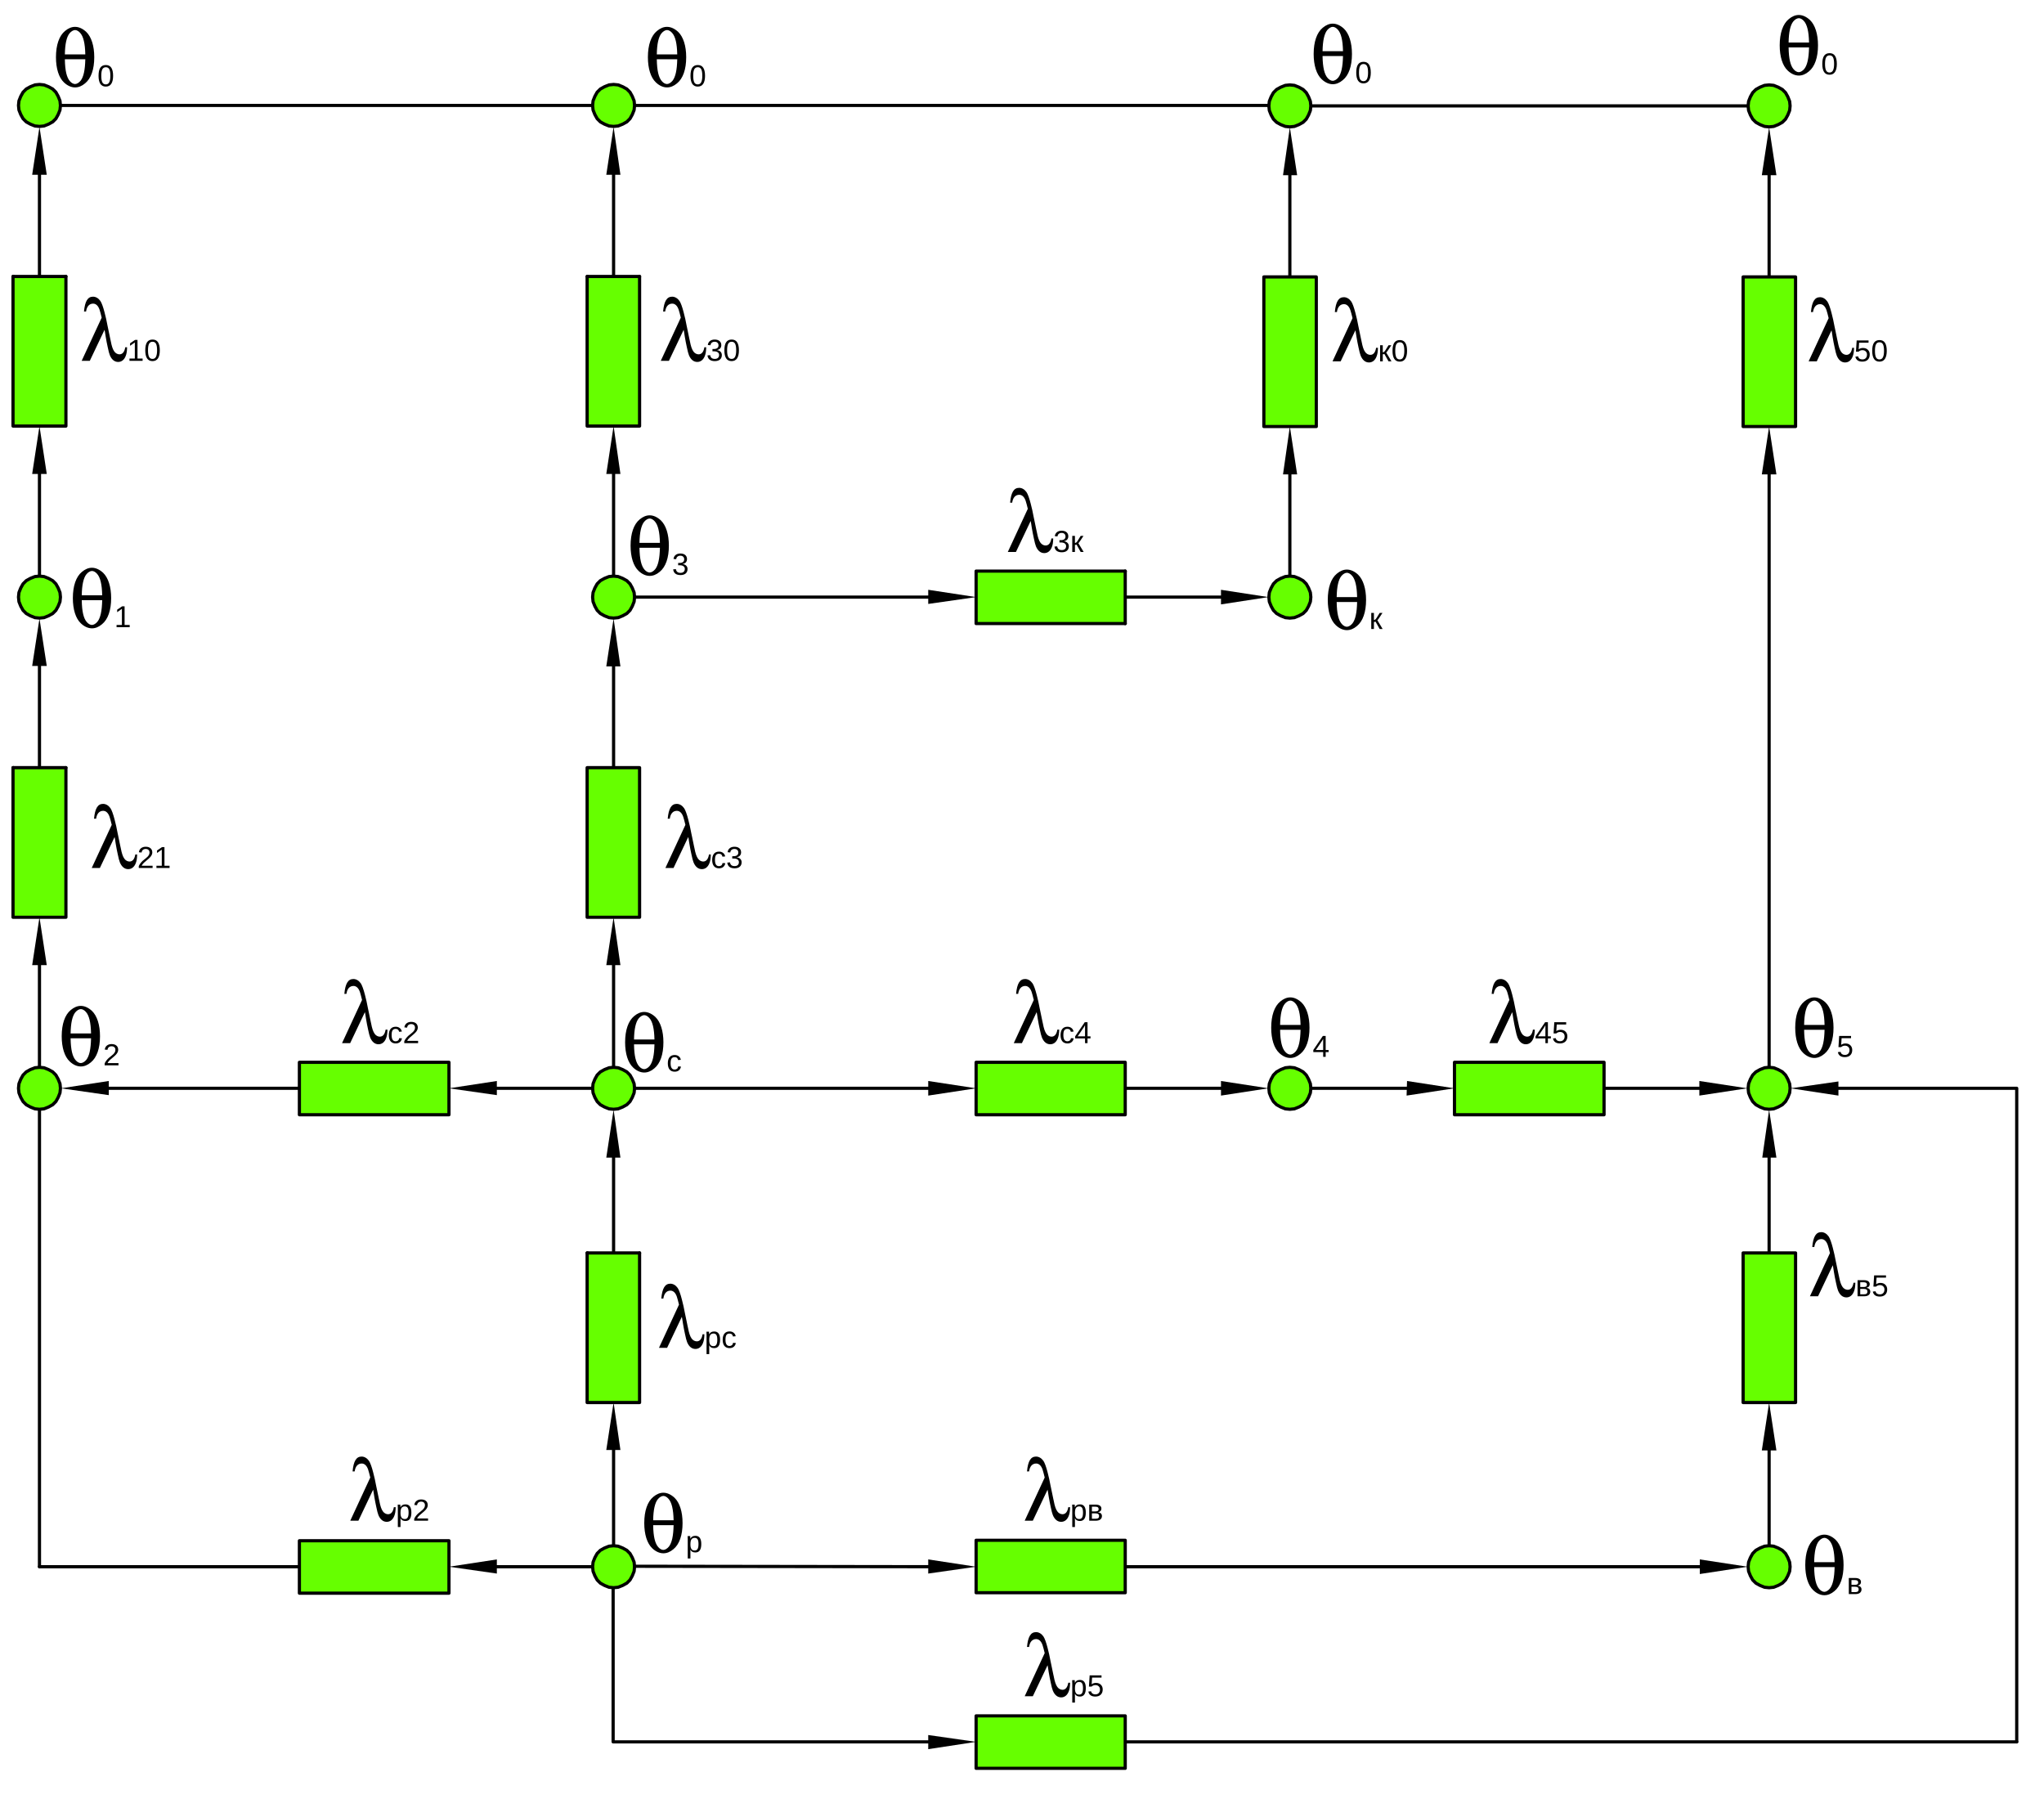
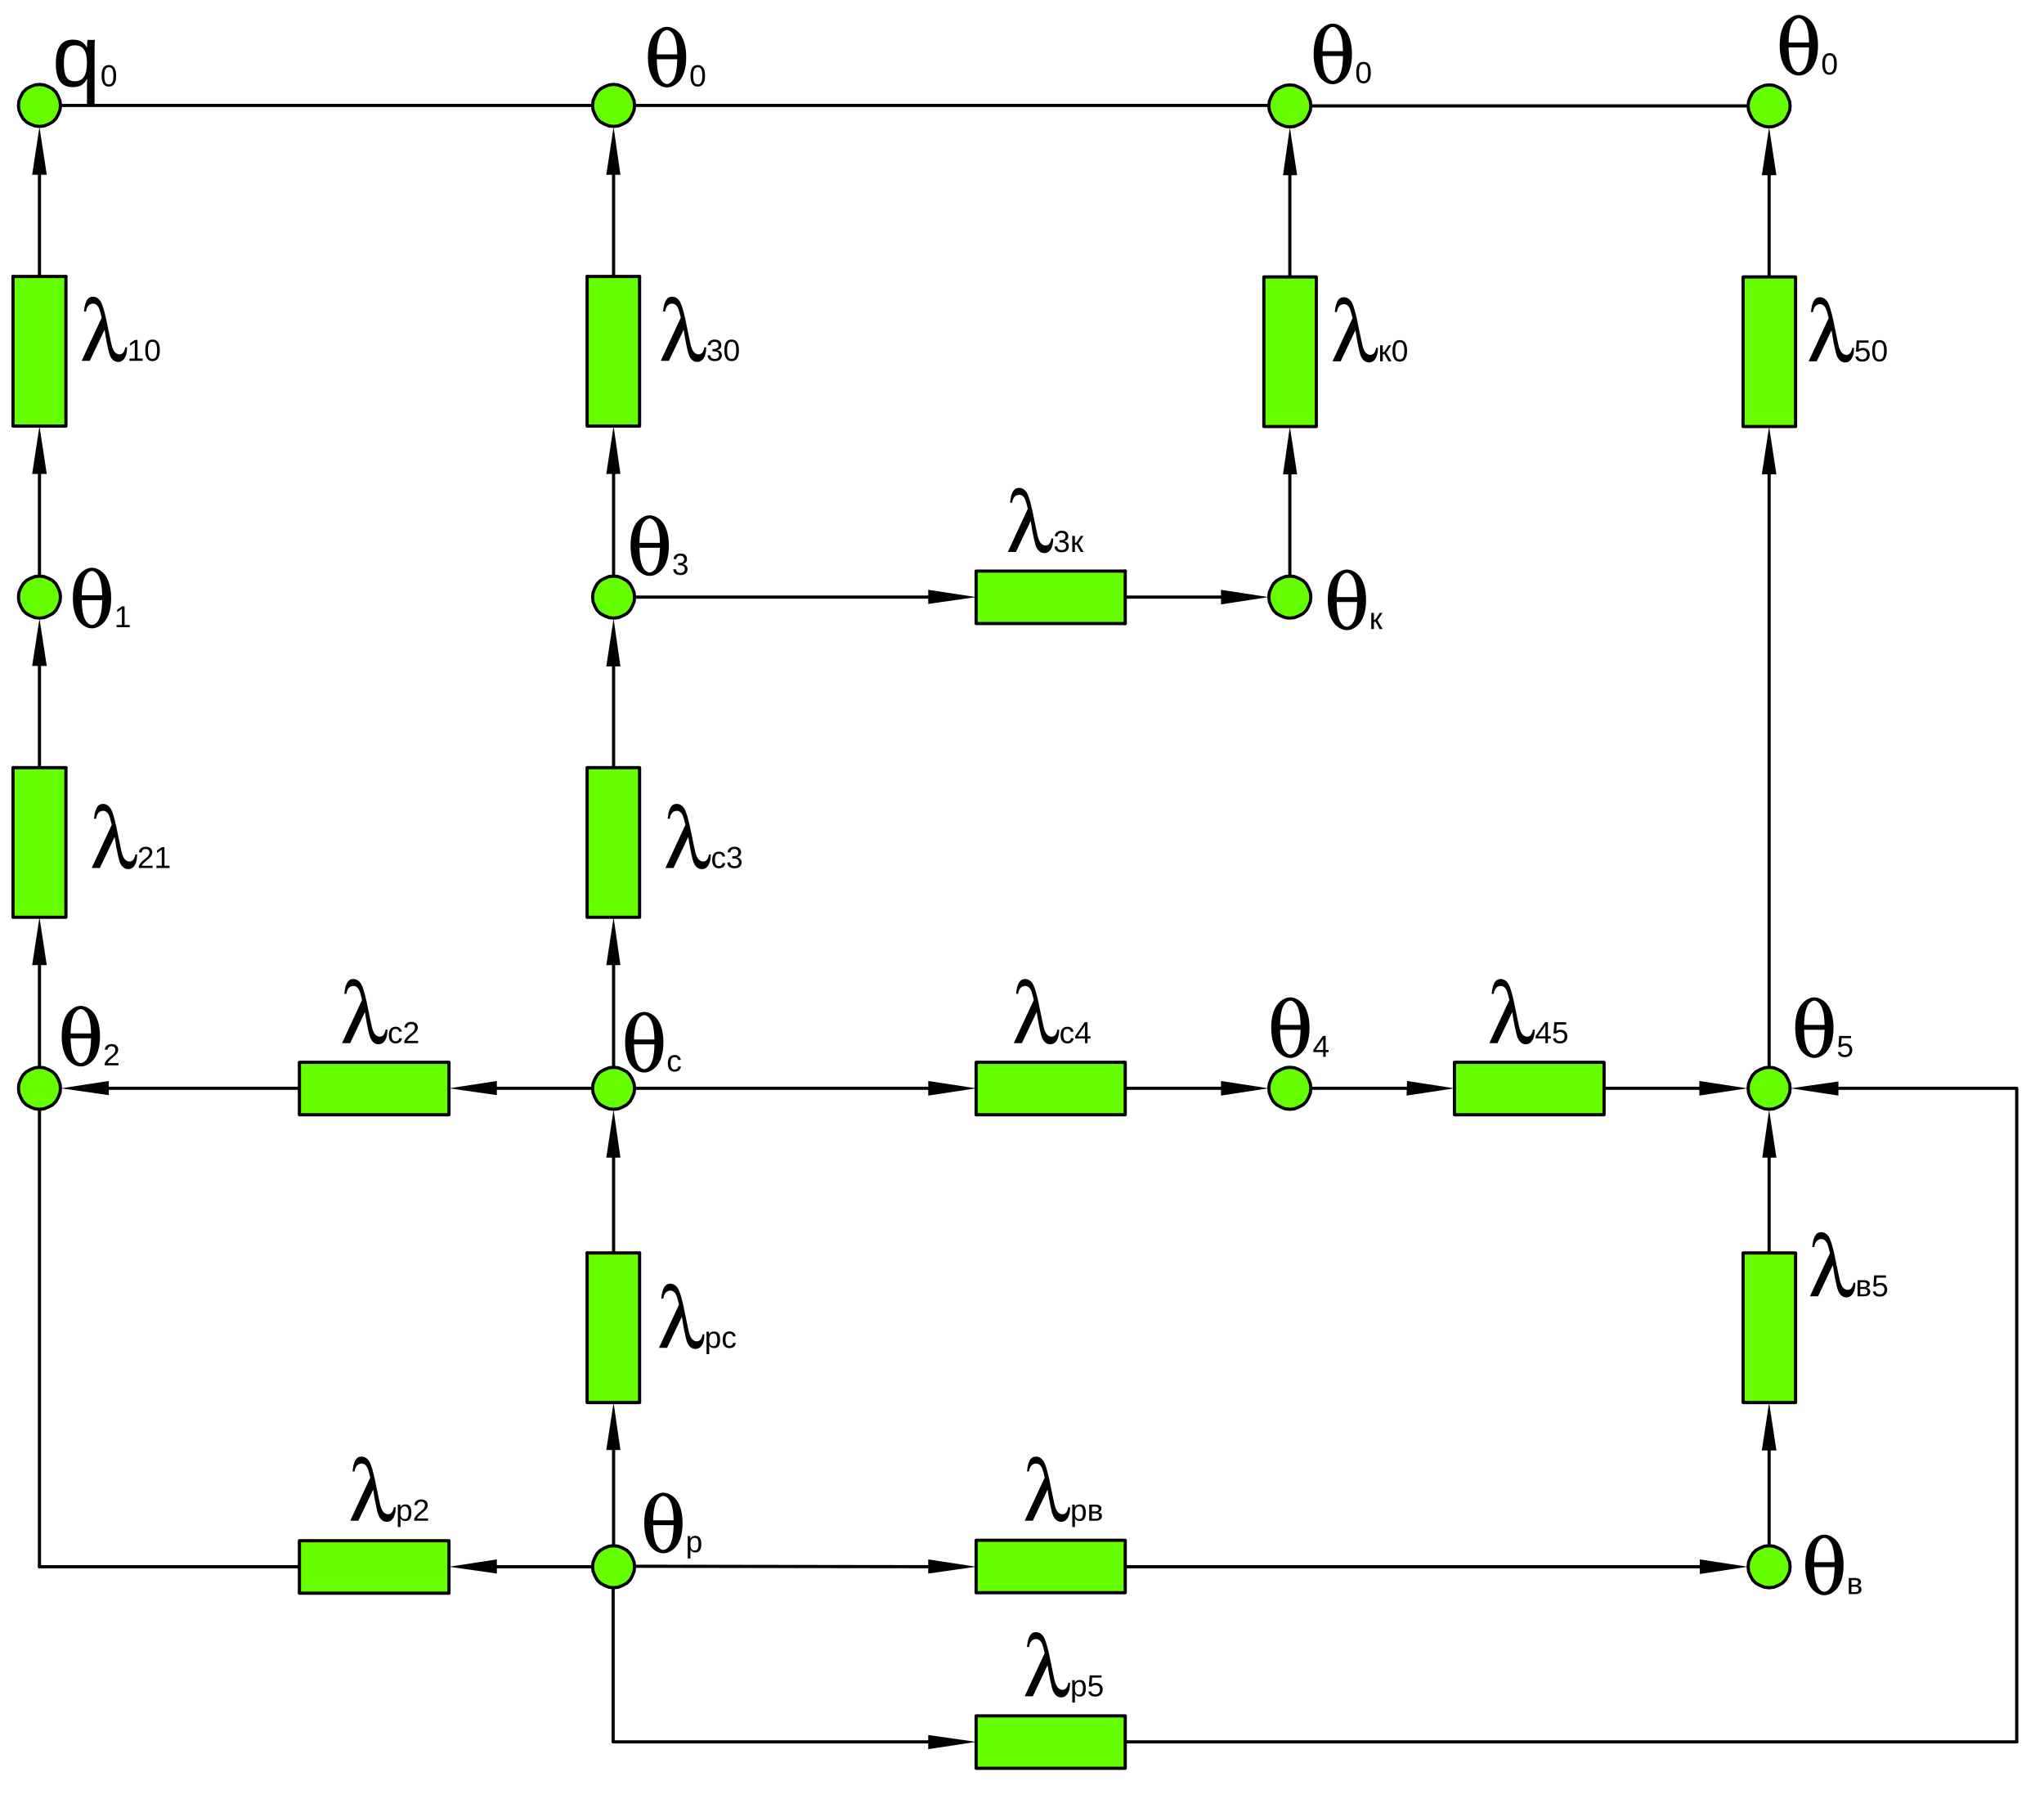
<svg xmlns="http://www.w3.org/2000/svg" version="1.1" id="svg4518" xml:space="preserve" width="717.176" height="630.909" viewBox="0 0 717.176 630.909">
  <defs id="defs4522" />
  <g id="g4526" transform="matrix(1.333333,0,0,-1.333333,-51.43202,881.3494)">
    <text transform="scale(1,-1)" style="font-variant:normal;font-weight:normal;font-size:22.8px;font-family:Symbol;-inkscape-font-specification:Symbol;writing-mode:lr-tb;fill:#000000;fill-opacity:1;fill-rule:nonzero;stroke:none" id="text4530" x="208.086" y="-638.308">
      <tspan x="208.086" y="-638.308" id="tspan4528">q<tspan style="font-size:8px;-inkscape-font-specification:Arial;font-family:Arial;font-weight:normal;font-style:normal;font-stretch:normal;font-variant:normal" id="tspan5094">0</tspan>
      </tspan>
    </text>
    <g id="g4532" transform="matrix(0.12,0,0,-0.12,3,849.39)" style="fill:#66ff00">
      <path d="m 1688,1801 -1,-10 -4,-10 -5,-9 -7,-7 -9,-5 -10,-4 -10,-1 -10,1 -10,4 -9,5 -7,7 -5,9 -4,10 -1,10 1,10 4,10 5,9 7,7 9,5 10,4 10,1 10,-1 10,-4 9,-5 7,-7 5,-9 4,-10 z" style="fill:#66ff00;stroke:#000000;stroke-width:7;stroke-linecap:round;stroke-linejoin:bevel;stroke-miterlimit:10;stroke-dasharray:none;stroke-opacity:1" id="path4534" />
    </g>
    <text transform="scale(1,-1)" style="font-variant:normal;font-weight:normal;font-size:22.8px;font-family:Symbol;-inkscape-font-specification:Symbol;writing-mode:lr-tb;fill:#000000;fill-opacity:1;fill-rule:nonzero;stroke:none" id="text4538" x="203.526" y="-509.784">
      <tspan x="203.526" y="-509.784" id="tspan4536">q<tspan style="font-size:8px;-inkscape-font-specification:Arial;font-family:Arial;font-weight:normal;font-style:normal;font-stretch:normal;font-variant:normal" id="tspan5090">3</tspan>
      </tspan>
    </text>
    <g id="g4540" transform="matrix(0.12,0,0,-0.12,3,849.39)" style="fill:#66ff00">
      <path d="m 1688,2879 -1,-10 -4,-10 -5,-9 -7,-7 -9,-5 -10,-4 -10,-1 -10,1 -10,4 -9,5 -7,7 -5,9 -4,10 -1,10 1,10 4,10 5,9 7,7 9,5 10,4 10,1 10,-1 10,-4 9,-5 7,-7 5,-9 4,-10 z" style="fill:#66ff00;stroke:#000000;stroke-width:7;stroke-linecap:round;stroke-linejoin:bevel;stroke-miterlimit:10;stroke-dasharray:none;stroke-opacity:1" id="path4542" />
    </g>
    <g id="g4544" transform="matrix(0.12,0,0,-0.12,3,849.39)">
      <path d="m 1642,1919 v 257" style="fill:none;stroke:#000000;stroke-width:7;stroke-linecap:round;stroke-linejoin:round;stroke-miterlimit:10;stroke-dasharray:none;stroke-opacity:1" id="path4546" />
    </g>
    <path d="m 200.04,627.63 1.8,-12.6 h -3.72 z" style="fill:#000000;fill-opacity:1;fill-rule:evenodd;stroke:none" id="path4548" />
    <g id="g4550" transform="matrix(0.12,0,0,-0.12,3,849.39)">
      <path d="m 1642,2561 v 271" style="fill:none;stroke:#000000;stroke-width:7;stroke-linecap:round;stroke-linejoin:round;stroke-miterlimit:10;stroke-dasharray:none;stroke-opacity:1" id="path4552" />
    </g>
    <path d="m 200.04,548.91 1.8,-12.6 h -3.72 z" style="fill:#000000;fill-opacity:1;fill-rule:evenodd;stroke:none" id="path4554" />
    <text transform="scale(1,-1)" style="font-variant:normal;font-weight:normal;font-size:22.8px;font-family:Symbol;-inkscape-font-specification:Symbol;writing-mode:lr-tb;fill:#000000;fill-opacity:1;fill-rule:nonzero;stroke:none" id="text4558" x="202.09" y="-379.117">
      <tspan x="202.09" y="-379.117" id="tspan4556">q<tspan style="font-size:8px;-inkscape-font-specification:Arial;font-family:Arial;font-weight:normal;font-style:normal;font-stretch:normal;font-variant:normal" id="tspan5086">с</tspan>
      </tspan>
    </text>
    <g id="g4560" transform="matrix(0.12,0,0,-0.12,3,849.39)">
      <path d="m 1642,2979 v 274" style="fill:none;stroke:#000000;stroke-width:7;stroke-linecap:round;stroke-linejoin:round;stroke-miterlimit:10;stroke-dasharray:none;stroke-opacity:1" id="path4562" />
    </g>
    <path d="m 200.04,498.27 1.8,-12.6 h -3.72 z" style="fill:#000000;fill-opacity:1;fill-rule:evenodd;stroke:none" id="path4564" />
    <g id="g4566" transform="matrix(0.12,0,0,-0.12,3,849.39)">
      <path d="m 1642,3634 v 275" style="fill:none;stroke:#000000;stroke-width:7;stroke-linecap:round;stroke-linejoin:round;stroke-miterlimit:10;stroke-dasharray:none;stroke-opacity:1" id="path4568" />
    </g>
    <path d="m 200.04,419.67 1.8,-12.6 h -3.72 z" style="fill:#000000;fill-opacity:1;fill-rule:evenodd;stroke:none" id="path4570" />
    <text transform="scale(1,-1)" style="font-variant:normal;font-weight:normal;font-size:22.8px;font-family:Symbol;-inkscape-font-specification:Symbol;writing-mode:lr-tb;fill:#000000;fill-opacity:1;fill-rule:nonzero;stroke:none" id="text4574" x="211.916" y="-566.077">
      <tspan x="211.916" y="-566.077" id="tspan4572">l<tspan style="font-size:8px;-inkscape-font-specification:Arial;font-family:Arial;font-weight:normal;font-style:normal;font-stretch:normal;font-variant:normal" id="tspan5092">30</tspan>
      </tspan>
    </text>
    <text transform="scale(1,-1)" style="font-variant:normal;font-weight:normal;font-size:22.8px;font-family:Symbol;-inkscape-font-specification:Symbol;writing-mode:lr-tb;fill:#000000;fill-opacity:1;fill-rule:nonzero;stroke:none" id="text4582" x="213.125" y="-432.629">
      <tspan x="213.125" y="-432.629" id="tspan4580">l<tspan style="font-size:8px;-inkscape-font-specification:Arial;font-family:Arial;font-weight:normal;font-style:normal;font-stretch:normal;font-variant:normal" id="tspan5088">с3</tspan>
      </tspan>
    </text>
    <g id="g4588" transform="matrix(0.12,0,0,-0.12,3,849.39)" style="fill:#66ff00">
      <path d="m 1688,3956 -1,-10 -4,-10 -5,-9 -7,-7 -9,-5 -10,-4 -10,-1 -10,1 -10,4 -9,5 -7,7 -5,9 -4,10 -1,10 1,10 4,10 5,9 7,7 9,5 10,4 10,1 10,-1 10,-4 9,-5 7,-7 5,-9 4,-10 z" style="fill:#66ff00;stroke:#000000;stroke-width:7;stroke-linecap:round;stroke-linejoin:bevel;stroke-miterlimit:10;stroke-dasharray:none;stroke-opacity:1" id="path4590" />
    </g>
    <g id="g4592" transform="matrix(0.12,0,0,-0.12,3,849.39)">
      <path d="M 3012,3956 H 2764" style="fill:none;stroke:#000000;stroke-width:7;stroke-linecap:round;stroke-linejoin:round;stroke-miterlimit:10;stroke-dasharray:none;stroke-opacity:1" id="path4594" />
    </g>
    <path d="m 372.36,374.67 -12.48,-1.92 v 3.84 z" style="fill:#000000;fill-opacity:1;fill-rule:evenodd;stroke:none" id="path4596" />
    <g id="g4598" transform="matrix(0.12,0,0,-0.12,3,849.39)">
      <path d="M 2370,3956 H 1689" style="fill:none;stroke:#000000;stroke-width:7;stroke-linecap:round;stroke-linejoin:round;stroke-miterlimit:10;stroke-dasharray:none;stroke-opacity:1" id="path4600" />
    </g>
    <path d="m 295.44,374.67 -12.6,-1.92 v 3.84 z" style="fill:#000000;fill-opacity:1;fill-rule:evenodd;stroke:none" id="path4602" />
    <text transform="scale(1,-1)" style="font-variant:normal;font-weight:normal;font-size:22.8px;font-family:Symbol;-inkscape-font-specification:Symbol;writing-mode:lr-tb;fill:#000000;fill-opacity:1;fill-rule:nonzero;stroke:none" id="text4606" x="372.109" y="-382.948">
      <tspan x="372.109" y="-382.948" id="tspan4604">q<tspan style="font-size:8px;-inkscape-font-specification:Arial;font-family:Arial;font-weight:normal;font-style:normal;font-stretch:normal;font-variant:normal" id="tspan5106">4</tspan>
      </tspan>
    </text>
    <g id="g4608" transform="matrix(0.12,0,0,-0.12,3,849.39)">
      <path d="M 4046,3956 H 3814" style="fill:none;stroke:#000000;stroke-width:7;stroke-linecap:round;stroke-linejoin:round;stroke-miterlimit:10;stroke-dasharray:none;stroke-opacity:1" id="path4610" />
    </g>
    <path d="m 498.36,374.67 -12.6,-1.92 v 3.84 z" style="fill:#000000;fill-opacity:1;fill-rule:evenodd;stroke:none" id="path4612" />
    <g id="g4614" transform="matrix(0.12,0,0,-0.12,3,849.39)">
      <path d="M 3424,3956 H 3172" style="fill:none;stroke:#000000;stroke-width:7;stroke-linecap:round;stroke-linejoin:round;stroke-miterlimit:10;stroke-dasharray:none;stroke-opacity:1" id="path4616" />
    </g>
    <path d="m 421.32,374.67 -12.6,-1.92 0.12,3.84 z" style="fill:#000000;fill-opacity:1;fill-rule:evenodd;stroke:none" id="path4618" />
    <text transform="scale(1,-1)" style="font-variant:normal;font-weight:normal;font-size:22.8px;font-family:Symbol;-inkscape-font-specification:Symbol;writing-mode:lr-tb;fill:#000000;fill-opacity:1;fill-rule:nonzero;stroke:none" id="text4622" x="510.004" y="-382.948">
      <tspan x="510.004" y="-382.948" id="tspan4620">q<tspan style="font-size:8px;-inkscape-font-specification:Arial;font-family:Arial;font-weight:normal;font-style:normal;font-stretch:normal;font-variant:normal" id="tspan5118">5</tspan>
      </tspan>
    </text>
    <text transform="scale(1,-1)" style="font-variant:normal;font-weight:normal;font-size:22.8px;font-family:Symbol;-inkscape-font-specification:Symbol;writing-mode:lr-tb;fill:#000000;fill-opacity:1;fill-rule:nonzero;stroke:none" id="text4626" x="207.128" y="-252.623">
      <tspan x="207.128" y="-252.623" id="tspan4624">q<tspan style="font-size:8px;-inkscape-font-specification:Arial;font-family:Arial;font-weight:normal;font-style:normal;font-stretch:normal;font-variant:normal" id="tspan5082">р</tspan>
      </tspan>
    </text>
    <g id="g4628" transform="matrix(0.12,0,0,-0.12,3,849.39)" style="fill:#66ff00">
      <path d="m 1688,5005 -1,-10 -4,-10 -5,-9 -7,-7 -9,-5 -10,-4 -10,-1 -10,1 -10,4 -9,5 -7,7 -5,9 -4,10 -1,10 1,10 4,10 5,9 7,7 9,5 10,4 10,1 10,-1 10,-4 9,-5 7,-7 5,-9 4,-10 z" style="fill:#66ff00;stroke:#000000;stroke-width:7;stroke-linecap:round;stroke-linejoin:bevel;stroke-miterlimit:10;stroke-dasharray:none;stroke-opacity:1" id="path4630" />
    </g>
    <g id="g4632" transform="matrix(0.12,0,0,-0.12,3,849.39)">
      <path d="m 1642,4074 v 243" style="fill:none;stroke:#000000;stroke-width:7;stroke-linecap:round;stroke-linejoin:round;stroke-miterlimit:10;stroke-dasharray:none;stroke-opacity:1" id="path4634" />
    </g>
    <path d="m 200.04,369.03 1.8,-12.6 h -3.72 z" style="fill:#000000;fill-opacity:1;fill-rule:evenodd;stroke:none" id="path4636" />
    <g id="g4638" transform="matrix(0.12,0,0,-0.12,3,849.39)">
      <path d="m 1642,4706 v 252" style="fill:none;stroke:#000000;stroke-width:7;stroke-linecap:round;stroke-linejoin:round;stroke-miterlimit:10;stroke-dasharray:none;stroke-opacity:1" id="path4640" />
    </g>
    <path d="m 200.04,291.99 1.8,-12.48 h -3.72 z" style="fill:#000000;fill-opacity:1;fill-rule:evenodd;stroke:none" id="path4642" />
    <text transform="scale(1,-1)" style="font-variant:normal;font-weight:normal;font-size:22.8px;font-family:Symbol;-inkscape-font-specification:Symbol;writing-mode:lr-tb;fill:#000000;fill-opacity:1;fill-rule:nonzero;stroke:none" id="text4646" x="512.648" y="-241.588">
      <tspan x="512.648" y="-241.588" id="tspan4644">q<tspan style="font-size:8px;-inkscape-font-specification:Arial;font-family:Arial;font-weight:normal;font-style:normal;font-stretch:normal;font-variant:normal" id="tspan5124">в</tspan>
      </tspan>
    </text>
    <path d="m 504.12,369.03 1.92,-12.6 h -3.72 z" style="fill:#000000;fill-opacity:1;fill-rule:evenodd;stroke:none" id="path4648" />
    <g id="g4650" transform="matrix(0.12,0,0,-0.12,3,849.39)">
      <path d="m 4176,4065 v 252 m 0,387 v 254" style="fill:none;stroke:#000000;stroke-width:7;stroke-linecap:round;stroke-linejoin:round;stroke-miterlimit:10;stroke-dasharray:none;stroke-opacity:1" id="path4652" />
    </g>
    <path d="m 504.12,291.99 1.92,-12.6 h -3.84 z" style="fill:#000000;fill-opacity:1;fill-rule:evenodd;stroke:none" id="path4654" />
    <g id="g4656" transform="matrix(0.12,0,0,-0.12,3,849.39)" style="fill:#66ff00">
      <path d="m 4222,5005 -1,-10 -4,-10 -5,-9 -7,-7 -9,-5 -10,-4 -10,-1 -10,1 -10,4 -9,5 -7,7 -5,9 -4,10 -1,10 1,10 4,10 5,9 7,7 9,5 10,4 10,1 10,-1 10,-4 9,-5 7,-7 5,-9 4,-10 z" style="fill:#66ff00;stroke:#000000;stroke-width:7;stroke-linecap:round;stroke-linejoin:bevel;stroke-miterlimit:10;stroke-dasharray:none;stroke-opacity:1" id="path4658" />
    </g>
    <path d="m 498.48,248.79 -12.6,-1.92 v 3.84 z" style="fill:#000000;fill-opacity:1;fill-rule:evenodd;stroke:none" id="path4660" />
    <path d="m 295.44,248.79 -12.6,-1.8 v 3.72 z" style="fill:#000000;fill-opacity:1;fill-rule:evenodd;stroke:none" id="path4662" />
    <g id="g4664" transform="matrix(0.12,0,0,-0.12,3,849.39)">
      <path d="M 500,3956 H 953" style="fill:none;stroke:#000000;stroke-width:7;stroke-linecap:round;stroke-linejoin:round;stroke-miterlimit:10;stroke-dasharray:none;stroke-opacity:1" id="path4666" />
    </g>
    <path d="m 54.6,374.67 12.6,1.92 v -3.72 z" style="fill:#000000;fill-opacity:1;fill-rule:evenodd;stroke:none" id="path4668" />
    <g id="g4670" transform="matrix(0.12,0,0,-0.12,3,849.39)">
      <path d="m 1340,3956 h 255" style="fill:none;stroke:#000000;stroke-width:7;stroke-linecap:round;stroke-linejoin:round;stroke-miterlimit:10;stroke-dasharray:none;stroke-opacity:1" id="path4672" />
    </g>
    <path d="m 156.72,374.67 12.6,1.92 v -3.72 z" style="fill:#000000;fill-opacity:1;fill-rule:evenodd;stroke:none" id="path4674" />
    <g id="g4684" transform="matrix(0.12,0,0,-0.12,3,849.39)" />
    <text transform="scale(1,-1)" style="font-variant:normal;font-weight:normal;font-size:22.8px;font-family:Symbol;-inkscape-font-specification:Symbol;writing-mode:lr-tb;fill:#000000;fill-opacity:1;fill-rule:nonzero;stroke:none" id="text4690" x="56.762" y="-495.99">
      <tspan x="56.762" y="-495.99" id="tspan4688">q<tspan style="font-size:8px;-inkscape-font-specification:Arial;font-family:Arial;font-weight:normal;font-style:normal;font-stretch:normal;font-variant:normal" id="tspan5054">1</tspan>
      </tspan>
    </text>
    <g id="g4692" transform="matrix(0.12,0,0,-0.12,3,849.39)" style="fill:#66ff00">
      <path d="m 429,2879 -1,-10 -4,-10 -5,-9 -7,-7 -9,-5 -10,-4 -10,-1 -10,1 -10,4 -9,5 -7,7 -5,9 -4,10 -1,10 1,10 4,10 5,9 7,7 9,5 10,4 10,1 10,-1 10,-4 9,-5 7,-7 5,-9 4,-10 z" style="fill:#66ff00;stroke:#000000;stroke-width:7;stroke-linecap:round;stroke-linejoin:bevel;stroke-miterlimit:10;stroke-dasharray:none;stroke-opacity:1" id="path4694" />
    </g>
    <g id="g4696" transform="matrix(0.12,0,0,-0.12,3,849.39)">
      <path d="m 383,2978 v 275 m 0,380 v 276" style="fill:none;stroke:#000000;stroke-width:7;stroke-linecap:round;stroke-linejoin:round;stroke-miterlimit:10;stroke-dasharray:none;stroke-opacity:1" id="path4698" />
    </g>
    <path d="m 48.96,419.67 1.92,-12.6 h -3.84 z" style="fill:#000000;fill-opacity:1;fill-rule:evenodd;stroke:none" id="path4700" />
    <text transform="scale(1,-1)" style="font-variant:normal;font-weight:normal;font-size:22.8px;font-family:Symbol;-inkscape-font-specification:Symbol;writing-mode:lr-tb;fill:#000000;fill-opacity:1;fill-rule:nonzero;stroke:none" id="text4704" x="62.166" y="-432.629">
      <tspan x="62.166" y="-432.629" id="tspan4702">l<tspan style="font-size:8px;-inkscape-font-specification:Arial;font-family:Arial;font-weight:normal;font-style:normal;font-stretch:normal;font-variant:normal" id="tspan5056">21</tspan>
      </tspan>
    </text>
    <g id="g4710" transform="matrix(0.12,0,0,-0.12,3,849.39)">
      <path d="M 4176,3909 V 2570 m 0,-393 V 1926 M 430,1801 h 1165 m 94,0 h 1389 m 94,1 h 957" style="fill:none;stroke:#000000;stroke-width:7;stroke-linecap:round;stroke-linejoin:round;stroke-miterlimit:10;stroke-dasharray:none;stroke-opacity:1" id="path4712" />
    </g>
    <text transform="scale(1,-1)" style="font-variant:normal;font-weight:normal;font-size:22.8px;font-family:Symbol;-inkscape-font-specification:Symbol;writing-mode:lr-tb;fill:#000000;fill-opacity:1;fill-rule:nonzero;stroke:none" id="text4716" x="383.281" y="-639.151">
      <tspan x="383.281" y="-639.151" id="tspan4714">q<tspan style="font-size:8px;-inkscape-font-specification:Arial;font-family:Arial;font-weight:normal;font-style:normal;font-stretch:normal;font-variant:normal" id="tspan5096">0</tspan>
      </tspan>
    </text>
    <g id="g4718" transform="matrix(0.12,0,0,-0.12,3,849.39)" style="fill:#66ff00">
      <path d="m 4222,1802 -1,-10 -4,-10 -5,-9 -7,-7 -9,-5 -10,-4 -10,-1 -10,1 -10,4 -9,5 -7,7 -5,9 -4,10 -1,10 1,10 4,10 5,9 7,7 9,5 10,4 10,1 10,-1 10,-4 9,-5 7,-7 5,-9 4,-10 z" style="fill:#66ff00;stroke:#000000;stroke-width:7;stroke-linecap:round;stroke-linejoin:bevel;stroke-miterlimit:10;stroke-dasharray:none;stroke-opacity:1" id="path4720" />
    </g>
    <path d="m 504.12,548.79 1.92,-12.6 h -3.84 z" style="fill:#000000;fill-opacity:1;fill-rule:evenodd;stroke:none" id="path4722" />
    <path d="m 504.12,627.51 1.92,-12.6 h -3.84 z" style="fill:#000000;fill-opacity:1;fill-rule:evenodd;stroke:none" id="path4724" />
    <text transform="scale(1,-1)" style="font-variant:normal;font-weight:normal;font-size:22.8px;font-family:Symbol;-inkscape-font-specification:Symbol;writing-mode:lr-tb;fill:#000000;fill-opacity:1;fill-rule:nonzero;stroke:none" id="text4728" x="128.035" y="-386.55">
      <tspan x="128.035" y="-386.55" id="tspan4726">l<tspan style="font-size:8px;-inkscape-font-specification:Arial;font-family:Arial;font-weight:normal;font-style:normal;font-stretch:normal;font-variant:normal" id="tspan5080">с2</tspan>
      </tspan>
    </text>
    <text transform="scale(1,-1)" style="font-variant:normal;font-weight:normal;font-size:22.8px;font-family:Symbol;-inkscape-font-specification:Symbol;writing-mode:lr-tb;fill:#000000;fill-opacity:1;fill-rule:nonzero;stroke:none" id="text4736" x="211.438" y="-306.385">
      <tspan x="211.438" y="-306.385" id="tspan4734">l<tspan style="font-size:8px;-inkscape-font-specification:Arial;font-family:Arial;font-weight:normal;font-style:normal;font-stretch:normal;font-variant:normal" id="tspan5084">рс</tspan>
      </tspan>
    </text>
    <text transform="scale(1,-1)" style="font-variant:normal;font-weight:normal;font-size:22.8px;font-family:Symbol;-inkscape-font-specification:Symbol;writing-mode:lr-tb;fill:#000000;fill-opacity:1;fill-rule:nonzero;stroke:none" id="text4744" x="307.676" y="-260.899">
      <tspan x="307.676" y="-260.899" id="tspan4742">l<tspan style="font-size:8px;-inkscape-font-specification:Arial;font-family:Arial;font-weight:normal;font-style:normal;font-stretch:normal;font-variant:normal" id="tspan5126">рв</tspan>
      </tspan>
    </text>
    <text transform="scale(1,-1)" style="font-variant:normal;font-weight:normal;font-size:22.8px;font-family:Symbol;-inkscape-font-specification:Symbol;writing-mode:lr-tb;fill:#000000;fill-opacity:1;fill-rule:nonzero;stroke:none" id="text4752" x="514.313" y="-319.951">
      <tspan x="514.313" y="-319.951" id="tspan4750">l<tspan style="font-size:8px;-inkscape-font-specification:Arial;font-family:Arial;font-weight:normal;font-style:normal;font-stretch:normal;font-variant:normal" id="tspan5122">в5</tspan>
      </tspan>
    </text>
    <text transform="scale(1,-1)" style="font-variant:normal;font-weight:normal;font-size:22.8px;font-family:Symbol;-inkscape-font-specification:Symbol;writing-mode:lr-tb;fill:#000000;fill-opacity:1;fill-rule:nonzero;stroke:none" id="text4756" x="429.953" y="-386.55">
      <tspan x="429.953" y="-386.55" id="tspan4754">l<tspan style="font-size:8px;-inkscape-font-specification:Arial;font-family:Arial;font-weight:normal;font-style:normal;font-stretch:normal;font-variant:normal" id="tspan5116">45</tspan>
      </tspan>
    </text>
    <text transform="scale(1,-1)" style="font-variant:normal;font-weight:normal;font-size:22.8px;font-family:Symbol;-inkscape-font-specification:Symbol;writing-mode:lr-tb;fill:#000000;fill-opacity:1;fill-rule:nonzero;stroke:none" id="text4764" x="304.804" y="-386.55">
      <tspan x="304.804" y="-386.55" id="tspan4762">l<tspan style="font-size:8px;-inkscape-font-specification:Arial;font-family:Arial;font-weight:normal;font-style:normal;font-stretch:normal;font-variant:normal" id="tspan5104">с4</tspan>
      </tspan>
    </text>
    <text transform="scale(1,-1)" style="font-variant:normal;font-weight:normal;font-size:22.8px;font-family:Symbol;-inkscape-font-specification:Symbol;writing-mode:lr-tb;fill:#000000;fill-opacity:1;fill-rule:nonzero;stroke:none" id="text4772" x="513.971" y="-565.94">
      <tspan x="513.971" y="-565.94" id="tspan4770">l<tspan style="font-size:8px;-inkscape-font-specification:Arial;font-family:Arial;font-weight:normal;font-style:normal;font-stretch:normal;font-variant:normal" id="tspan5120">50</tspan>
      </tspan>
    </text>
    <g id="g4782" transform="matrix(0.12,0,0,-0.12,3,849.39)" style="fill:#66ff00">
      <path d="m 429,3956 -1,-10 -4,-10 -5,-9 -7,-7 -9,-5 -10,-4 -10,-1 -10,1 -10,4 -9,5 -7,7 -5,9 -4,10 -1,10 1,10 4,10 5,9 7,7 9,5 10,4 10,1 10,-1 10,-4 9,-5 7,-7 5,-9 4,-10 z" style="fill:#66ff00;stroke:#000000;stroke-width:7;stroke-linecap:round;stroke-linejoin:bevel;stroke-miterlimit:10;stroke-dasharray:none;stroke-opacity:1" id="path4784" />
    </g>
    <g id="g4786" transform="matrix(0.12,0,0,-0.12,3,849.39)" style="fill:#66ff00">
      <path d="m 4222,3956 -1,-10 -4,-10 -5,-9 -7,-7 -9,-5 -10,-4 -10,-1 -10,1 -10,4 -9,5 -7,7 -5,9 -4,10 -1,10 1,10 4,10 5,9 7,7 9,5 10,4 10,1 10,-1 10,-4 9,-5 7,-7 5,-9 4,-10 z" style="fill:#66ff00;stroke:#000000;stroke-width:7;stroke-linecap:round;stroke-linejoin:bevel;stroke-miterlimit:10;stroke-dasharray:none;stroke-opacity:1" id="path4788" />
    </g>
    <g id="g4790" transform="matrix(0.12,0,0,-0.12,3,849.39)" style="fill:#66ff00">
      <path d="m 3171,3956 -1,-10 -4,-10 -5,-9 -7,-7 -9,-5 -10,-4 -10,-1 -10,1 -10,4 -9,5 -7,7 -5,9 -4,10 -1,10 1,10 4,10 5,9 7,7 9,5 10,4 10,1 10,-1 10,-4 9,-5 7,-7 5,-9 4,-10 z" style="fill:#66ff00;stroke:#000000;stroke-width:7;stroke-linecap:round;stroke-linejoin:bevel;stroke-miterlimit:10;stroke-dasharray:none;stroke-opacity:1" id="path4792" />
    </g>
    <g id="g4794" transform="matrix(0.12,0,0,-0.12,3,849.39)">
      <path d="m 2371,5005 -683,-1 m -94,1 h -252 m -389,0 H 383 m 3682,0 H 2764 m 237,-2126 h -237" style="fill:none;stroke:#000000;stroke-width:7;stroke-linecap:round;stroke-linejoin:round;stroke-miterlimit:10;stroke-dasharray:none;stroke-opacity:1" id="path4796" />
    </g>
    <path d="m 372.36,503.91 -12.48,-1.92 v 3.84 z" style="fill:#000000;fill-opacity:1;fill-rule:evenodd;stroke:none" id="path4798" />
    <g id="g4800" transform="matrix(0.12,0,0,-0.12,3,849.39)">
      <path d="M 2370,2879 H 1689" style="fill:none;stroke:#000000;stroke-width:7;stroke-linecap:round;stroke-linejoin:round;stroke-miterlimit:10;stroke-dasharray:none;stroke-opacity:1" id="path4802" />
    </g>
    <path d="m 295.44,503.91 -12.6,-1.8 v 3.72 z" style="fill:#000000;fill-opacity:1;fill-rule:evenodd;stroke:none" id="path4804" />
    <text transform="scale(1,-1)" style="font-variant:normal;font-weight:normal;font-size:22.8px;font-family:Symbol;-inkscape-font-specification:Symbol;writing-mode:lr-tb;fill:#000000;fill-opacity:1;fill-rule:nonzero;stroke:none" id="text4808" x="386.998" y="-495.511">
      <tspan x="386.998" y="-495.511" id="tspan4806">q<tspan style="font-size:8px;-inkscape-font-specification:Arial;font-family:Arial;font-weight:normal;font-style:normal;font-stretch:normal;font-variant:normal" id="tspan5100">к</tspan>
      </tspan>
    </text>
    <text transform="scale(1,-1)" style="font-variant:normal;font-weight:normal;font-size:22.8px;font-family:Symbol;-inkscape-font-specification:Symbol;writing-mode:lr-tb;fill:#000000;fill-opacity:1;fill-rule:nonzero;stroke:none" id="text4812" x="303.23" y="-515.78">
      <tspan x="303.23" y="-515.78" id="tspan4810">l<tspan style="font-size:8px;-inkscape-font-specification:Arial;font-family:Arial;font-weight:normal;font-style:normal;font-stretch:normal;font-variant:normal" id="tspan5102">3к</tspan>
      </tspan>
    </text>
    <g id="g4818" transform="matrix(0.12,0,0,-0.12,3,849.39)" style="fill:#66ff00">
      <path d="m 3171,2879 -1,-10 -4,-10 -5,-9 -7,-7 -9,-5 -10,-4 -10,-1 -10,1 -10,4 -9,5 -7,7 -5,9 -4,10 -1,10 1,10 4,10 5,9 7,7 9,5 10,4 10,1 10,-1 10,-4 9,-5 7,-7 5,-9 4,-10 z" style="fill:#66ff00;stroke:#000000;stroke-width:7;stroke-linecap:round;stroke-linejoin:bevel;stroke-miterlimit:10;stroke-dasharray:none;stroke-opacity:1" id="path4820" />
    </g>
    <path d="m 48.96,498.27 1.92,-12.48 h -3.84 z" style="fill:#000000;fill-opacity:1;fill-rule:evenodd;stroke:none" id="path4826" />
    <text transform="scale(1,-1)" style="font-variant:normal;font-weight:normal;font-size:22.8px;font-family:Symbol;-inkscape-font-specification:Symbol;writing-mode:lr-tb;fill:#000000;fill-opacity:1;fill-rule:nonzero;stroke:none" id="text4830" x="130.201" y="-260.899">
      <tspan x="130.201" y="-260.899" id="tspan4828">l<tspan style="font-size:8px;-inkscape-font-specification:Arial;font-family:Arial;font-weight:normal;font-style:normal;font-stretch:normal;font-variant:normal" id="tspan5078">р2</tspan>
      </tspan>
    </text>
    <g id="g4832" transform="matrix(0.12,0,0,-0.12,3,849.39)">
      <path d="m 3125,1906 v 271" style="fill:none;stroke:#000000;stroke-width:7;stroke-linecap:round;stroke-linejoin:round;stroke-miterlimit:10;stroke-dasharray:none;stroke-opacity:1" id="path4834" />
    </g>
    <path d="m 378,627.51 1.92,-12.6 h -3.72 z" style="fill:#000000;fill-opacity:1;fill-rule:evenodd;stroke:none" id="path4836" />
    <g id="g4838" transform="matrix(0.12,0,0,-0.12,3,849.39)">
      <path d="m 3125,2562 v 270" style="fill:none;stroke:#000000;stroke-width:7;stroke-linecap:round;stroke-linejoin:round;stroke-miterlimit:10;stroke-dasharray:none;stroke-opacity:1" id="path4840" />
    </g>
    <path d="m 378,548.79 1.92,-12.6 h -3.72 z" style="fill:#000000;fill-opacity:1;fill-rule:evenodd;stroke:none" id="path4842" />
    <text transform="scale(1,-1)" style="font-variant:normal;font-weight:normal;font-size:22.8px;font-family:Symbol;-inkscape-font-specification:Symbol;writing-mode:lr-tb;fill:#000000;fill-opacity:1;fill-rule:nonzero;stroke:none" id="text4846" x="388.685" y="-565.94">
      <tspan x="388.685" y="-565.94" id="tspan4844">l<tspan style="font-size:8px;-inkscape-font-specification:Arial;font-family:Arial;font-weight:normal;font-style:normal;font-stretch:normal;font-variant:normal" id="tspan5098">к0</tspan>
      </tspan>
    </text>
    <g id="g4848" transform="matrix(0.12,0,0,-0.12,3,849.39)" style="fill:#66ff00">
      <path d="m 3171,1802 -1,-10 -4,-10 -5,-9 -7,-7 -9,-5 -10,-4 -10,-1 -10,1 -10,4 -9,5 -7,7 -5,9 -4,10 -1,10 1,10 4,10 5,9 7,7 9,5 10,4 10,1 10,-1 10,-4 9,-5 7,-7 5,-9 4,-10 z" style="fill:#66ff00;stroke:#000000;stroke-width:7;stroke-linecap:round;stroke-linejoin:bevel;stroke-miterlimit:10;stroke-dasharray:none;stroke-opacity:1" id="path4850" />
    </g>
    <g id="g4852" transform="matrix(0.12,0,0,-0.12,3,849.39)" style="fill:#66ff00">
      <path d="m 429,1801 -1,-10 -4,-10 -5,-9 -7,-7 -9,-5 -10,-4 -10,-1 -10,1 -10,4 -9,5 -7,7 -5,9 -4,10 -1,10 1,10 4,10 5,9 7,7 9,5 10,4 10,1 10,-1 10,-4 9,-5 7,-7 5,-9 4,-10 z" style="fill:#66ff00;stroke:#000000;stroke-width:7;stroke-linecap:round;stroke-linejoin:bevel;stroke-miterlimit:10;stroke-dasharray:none;stroke-opacity:1" id="path4854" />
    </g>
    <g id="g4856" transform="matrix(0.12,0,0,-0.12,3,849.39)">
      <path d="m 383,1907 v 269" style="fill:none;stroke:#000000;stroke-width:7;stroke-linecap:round;stroke-linejoin:round;stroke-miterlimit:10;stroke-dasharray:none;stroke-opacity:1" id="path4858" />
    </g>
    <path d="m 48.96,627.63 1.92,-12.6 h -3.84 z" style="fill:#000000;fill-opacity:1;fill-rule:evenodd;stroke:none" id="path4860" />
    <g id="g4862" transform="matrix(0.12,0,0,-0.12,3,849.39)">
      <path d="m 383,2559 v 273" style="fill:none;stroke:#000000;stroke-width:7;stroke-linecap:round;stroke-linejoin:round;stroke-miterlimit:10;stroke-dasharray:none;stroke-opacity:1" id="path4864" />
    </g>
    <path d="m 48.96,548.91 1.92,-12.6 h -3.84 z" style="fill:#000000;fill-opacity:1;fill-rule:evenodd;stroke:none" id="path4866" />
    <text transform="scale(1,-1)" style="font-variant:normal;font-weight:normal;font-size:22.8px;font-family:Symbol;-inkscape-font-specification:Symbol;writing-mode:lr-tb;fill:#000000;fill-opacity:1;fill-rule:nonzero;stroke:none" id="text4870" x="59.521" y="-566.077">
      <tspan x="59.521" y="-566.077" id="tspan4868">l<tspan style="font-size:8px;-inkscape-font-specification:Arial;font-family:Arial;font-weight:normal;font-style:normal;font-stretch:normal;font-variant:normal" id="tspan5052">10</tspan>
      </tspan>
    </text>
-     <text transform="scale(1,-1)" style="font-variant:normal;font-weight:normal;font-size:22.8px;font-family:Symbol;-inkscape-font-specification:Symbol;writing-mode:lr-tb;fill:#000000;fill-opacity:1;fill-rule:nonzero;stroke:none" id="text4878" x="52.316" y="-638.308">
+     <text transform="scale(1,-1)" style="font-variant:normal;font-weight:normal;font-size:22.8px;font-family:Arial;fill:#000000;fill-opacity:1;fill-rule:nonzero;stroke:none" id="text4878" x="52.316" y="-638.308">
      <tspan x="52.316" y="-638.308" id="tspan4876">q<tspan style="font-size:8px;-inkscape-font-specification:Arial;font-family:Arial;font-weight:normal;font-style:normal;font-stretch:normal;font-variant:normal" id="tspan5050">0</tspan>
      </tspan>
    </text>
    <text transform="scale(1,-1)" style="font-variant:normal;font-weight:normal;font-size:22.8px;font-family:Symbol;-inkscape-font-specification:Symbol;writing-mode:lr-tb;fill:#000000;fill-opacity:1;fill-rule:nonzero;stroke:none" id="text4882" x="505.922" y="-641.431">
      <tspan x="505.922" y="-641.431" id="tspan4880">q<tspan style="-inkscape-font-specification:Arial;font-family:Arial;font-weight:normal;font-style:normal;font-stretch:normal;font-variant:normal;font-size:8px" id="tspan5130">0</tspan>
      </tspan>
    </text>
    <g id="g4892" transform="matrix(0.12,0,0,-0.12,3,849.39)">
      <path d="M 383,4003 V 5005" style="fill:none;stroke:#000000;stroke-width:7;stroke-linecap:round;stroke-linejoin:round;stroke-miterlimit:10;stroke-dasharray:none;stroke-opacity:1" id="path4894" />
    </g>
    <path d="m 295.44,202.71 -12.6,-1.92 v 3.72 z" style="fill:#000000;fill-opacity:1;fill-rule:evenodd;stroke:none" id="path4896" />
    <text transform="scale(1,-1)" style="font-variant:normal;font-weight:normal;font-size:22.8px;font-family:Symbol;-inkscape-font-specification:Symbol;writing-mode:lr-tb;fill:#000000;fill-opacity:1;fill-rule:nonzero;stroke:none" id="text4900" x="307.676" y="-214.706">
      <tspan x="307.676" y="-214.706" id="tspan4898">l<tspan style="font-size:8px;-inkscape-font-specification:Arial;font-family:Arial;font-weight:normal;font-style:normal;font-stretch:normal;font-variant:normal" id="tspan5128">р5</tspan>
      </tspan>
    </text>
    <g id="g4906" transform="matrix(0.12,0,0,-0.12,3,849.39)">
      <path d="m 2374,5389 h -733 m 3078,0 H 2764 M 1641,5052 v 337" style="fill:none;stroke:#000000;stroke-width:7;stroke-linecap:round;stroke-linejoin:round;stroke-miterlimit:10;stroke-dasharray:none;stroke-opacity:1" id="path4908" />
    </g>
    <g id="g4910" transform="matrix(0.12,0,0,-0.12,3,849.39)">
      <path d="M 4719,5389 V 3956 h -438" style="fill:none;stroke:#000000;stroke-width:7;stroke-linecap:round;stroke-linejoin:round;stroke-miterlimit:10;stroke-dasharray:none;stroke-opacity:1" id="path4912" />
    </g>
    <path d="m 509.76,374.67 12.6,1.8 v -3.72 z" style="fill:#000000;fill-opacity:1;fill-rule:evenodd;stroke:none" id="path4914" />
    <g id="g4968" transform="matrix(0.12,0,0,-0.12,3,849.39)" style="fill:#66ff00">
      <path d="m 441,3253 v 328 H 325 v -328 h 1" style="fill:#66ff00;stroke:#000000;stroke-width:7;stroke-linecap:round;stroke-linejoin:round;stroke-miterlimit:10;stroke-dasharray:none;stroke-opacity:1" id="path4970" />
    </g>
    <g id="g4972" transform="matrix(0.12,0,0,-0.12,3,849.39)">
      <path d="M 325,3253 H 441" style="fill:none;stroke:#000000;stroke-width:7;stroke-linecap:round;stroke-linejoin:round;stroke-miterlimit:10;stroke-dasharray:none;stroke-opacity:1" id="path4974" />
    </g>
    <g id="g4976" transform="matrix(0.12,0,0,-0.12,3,849.39)" style="fill:#66ff00">
      <path d="m 441,2176 v 328 H 325 v -328 h 1" style="fill:#66ff00;stroke:#000000;stroke-width:7;stroke-linecap:round;stroke-linejoin:round;stroke-miterlimit:10;stroke-dasharray:none;stroke-opacity:1" id="path4978" />
    </g>
    <g id="g4980" transform="matrix(0.12,0,0,-0.12,3,849.39)">
      <path d="M 325,2176 H 441" style="fill:none;stroke:#000000;stroke-width:7;stroke-linecap:round;stroke-linejoin:round;stroke-miterlimit:10;stroke-dasharray:none;stroke-opacity:1" id="path4982" />
    </g>
    <g id="g4984" transform="matrix(0.12,0,0,-0.12,3,849.39)" style="fill:#66ff00">
      <path d="m 1699,2176 v 328 h -115 v -328 h 1" style="fill:#66ff00;stroke:#000000;stroke-width:7;stroke-linecap:round;stroke-linejoin:round;stroke-miterlimit:10;stroke-dasharray:none;stroke-opacity:1" id="path4986" />
    </g>
    <g id="g4988" transform="matrix(0.12,0,0,-0.12,3,849.39)">
      <path d="m 1584,2176 h 115" style="fill:none;stroke:#000000;stroke-width:7;stroke-linecap:round;stroke-linejoin:round;stroke-miterlimit:10;stroke-dasharray:none;stroke-opacity:1" id="path4990" />
    </g>
    <g id="g4992" transform="matrix(0.12,0,0,-0.12,3,849.39)" style="fill:#66ff00">
      <path d="m 3183,2177 v 328 h -115 v -328 z" style="fill:#66ff00;stroke:#000000;stroke-width:7;stroke-linecap:round;stroke-linejoin:round;stroke-miterlimit:10;stroke-dasharray:none;stroke-opacity:1" id="path4994" />
    </g>
    <g id="g4996" transform="matrix(0.12,0,0,-0.12,3,849.39)" style="fill:#66ff00">
      <path d="m 4234,2177 v 328 h -115 v -328 z" style="fill:#66ff00;stroke:#000000;stroke-width:7;stroke-linecap:round;stroke-linejoin:round;stroke-miterlimit:10;stroke-dasharray:none;stroke-opacity:1" id="path4998" />
    </g>
    <g id="g5000" transform="matrix(0.12,0,0,-0.12,3,849.39)" style="fill:#66ff00">
      <path d="m 2764,2937 h -327 v -115 h 327 v 1" style="fill:#66ff00;stroke:#000000;stroke-width:7;stroke-linecap:round;stroke-linejoin:round;stroke-miterlimit:10;stroke-dasharray:none;stroke-opacity:1" id="path5002" />
    </g>
    <g id="g5004" transform="matrix(0.12,0,0,-0.12,3,849.39)">
      <path d="m 2764,2822 v 115" style="fill:none;stroke:#000000;stroke-width:7;stroke-linecap:round;stroke-linejoin:round;stroke-miterlimit:10;stroke-dasharray:none;stroke-opacity:1" id="path5006" />
    </g>
    <g id="g5008" transform="matrix(0.12,0,0,-0.12,3,849.39)" style="fill:#66ff00">
      <path d="m 1699,3253 v 328 h -115 v -328 z" style="fill:#66ff00;stroke:#000000;stroke-width:7;stroke-linecap:round;stroke-linejoin:round;stroke-miterlimit:10;stroke-dasharray:none;stroke-opacity:1" id="path5010" />
    </g>
    <g id="g5012" transform="matrix(0.12,0,0,-0.12,3,849.39)" style="fill:#66ff00">
      <path d="M 1281,4014 H 953 v -115 h 328 z" style="fill:#66ff00;stroke:#000000;stroke-width:7;stroke-linecap:round;stroke-linejoin:round;stroke-miterlimit:10;stroke-dasharray:none;stroke-opacity:1" id="path5014" />
    </g>
    <path d="m 156.72,248.79 12.6,1.92 v -3.72 z" style="fill:#000000;fill-opacity:1;fill-rule:evenodd;stroke:none" id="path5016" />
    <g id="g5018" transform="matrix(0.12,0,0,-0.12,3,849.39)" style="fill:#66ff00">
      <path d="M 1281,5063 H 953 v -115 h 328 z" style="fill:#66ff00;stroke:#000000;stroke-width:7;stroke-linecap:round;stroke-linejoin:round;stroke-miterlimit:10;stroke-dasharray:none;stroke-opacity:1" id="path5020" />
    </g>
    <g id="g5022" transform="matrix(0.12,0,0,-0.12,3,849.39)" style="fill:#66ff00">
      <path d="m 2764,4014 h -327 v -115 h 327 z" style="fill:#66ff00;stroke:#000000;stroke-width:7;stroke-linecap:round;stroke-linejoin:round;stroke-miterlimit:10;stroke-dasharray:none;stroke-opacity:1" id="path5024" />
    </g>
    <g id="g5026" transform="matrix(0.12,0,0,-0.12,3,849.39)" style="fill:#66ff00">
      <path d="m 3814,4014 h -328 v -115 h 328 z" style="fill:#66ff00;stroke:#000000;stroke-width:7;stroke-linecap:round;stroke-linejoin:round;stroke-miterlimit:10;stroke-dasharray:none;stroke-opacity:1" id="path5028" />
    </g>
    <g id="g5030" transform="matrix(0.12,0,0,-0.12,3,849.39)" style="fill:#66ff00">
      <path d="m 4234,4317 v 328 h -115 v -328 z" style="fill:#66ff00;stroke:#000000;stroke-width:7;stroke-linecap:round;stroke-linejoin:round;stroke-miterlimit:10;stroke-dasharray:none;stroke-opacity:1" id="path5032" />
    </g>
    <g id="g5034" transform="matrix(0.12,0,0,-0.12,3,849.39)" style="fill:#66ff00">
      <path d="m 1699,4317 v 328 h -115 v -328 h 1" style="fill:#66ff00;stroke:#000000;stroke-width:7;stroke-linecap:round;stroke-linejoin:round;stroke-miterlimit:10;stroke-dasharray:none;stroke-opacity:1" id="path5036" />
    </g>
    <g id="g5038" transform="matrix(0.12,0,0,-0.12,3,849.39)">
      <path d="m 1584,4317 h 115" style="fill:none;stroke:#000000;stroke-width:7;stroke-linecap:round;stroke-linejoin:round;stroke-miterlimit:10;stroke-dasharray:none;stroke-opacity:1" id="path5040" />
    </g>
    <g id="g5042" transform="matrix(0.12,0,0,-0.12,3,849.39)" style="fill:#66ff00">
      <path d="m 2764,5062 h -327 v -115 h 327 z" style="fill:#66ff00;stroke:#000000;stroke-width:7;stroke-linecap:round;stroke-linejoin:round;stroke-miterlimit:10;stroke-dasharray:none;stroke-opacity:1" id="path5044" />
    </g>
    <g id="g5046" transform="matrix(0.12,0,0,-0.12,3,849.39)" style="fill:#66ff00">
      <path d="m 2764,5447 h -327 v -115 h 327 z" style="fill:#66ff00;stroke:#000000;stroke-width:7;stroke-linecap:round;stroke-linejoin:round;stroke-miterlimit:10;stroke-dasharray:none;stroke-opacity:1" id="path5048" />
    </g>
    <text style="font-variant:normal;font-weight:normal;font-size:22.8px;font-family:Symbol;-inkscape-font-specification:Symbol;writing-mode:lr-tb;fill:#000000;fill-opacity:1;fill-rule:nonzero;stroke:none;stroke-width:1" id="text4558-8" x="53.829" y="-380.71" transform="scale(1,-1)">
      <tspan style="stroke-width:1" x="53.829" y="-380.71" id="tspan4556-6">q<tspan style="font-size:8px;-inkscape-font-specification:Arial;font-family:Arial;font-weight:normal;font-style:normal;font-stretch:normal;font-variant:normal" id="tspan5076">2</tspan>
      </tspan>
    </text>
    <flowRoot xml:space="preserve" id="flowRoot5108" style="fill:black;fill-opacity:1;stroke:none;font-family:sans-serif;font-style:normal;font-weight:normal;font-size:40px;line-height:1.25;letter-spacing:0px;word-spacing:0px">
      <flowRegion id="flowRegion5110">
        <rect id="rect5112" width="31.367" height="55.121" x="451.779" y="342.666" />
      </flowRegion>
      <flowPara id="flowPara5114" />
    </flowRoot>
  </g>
</svg>
